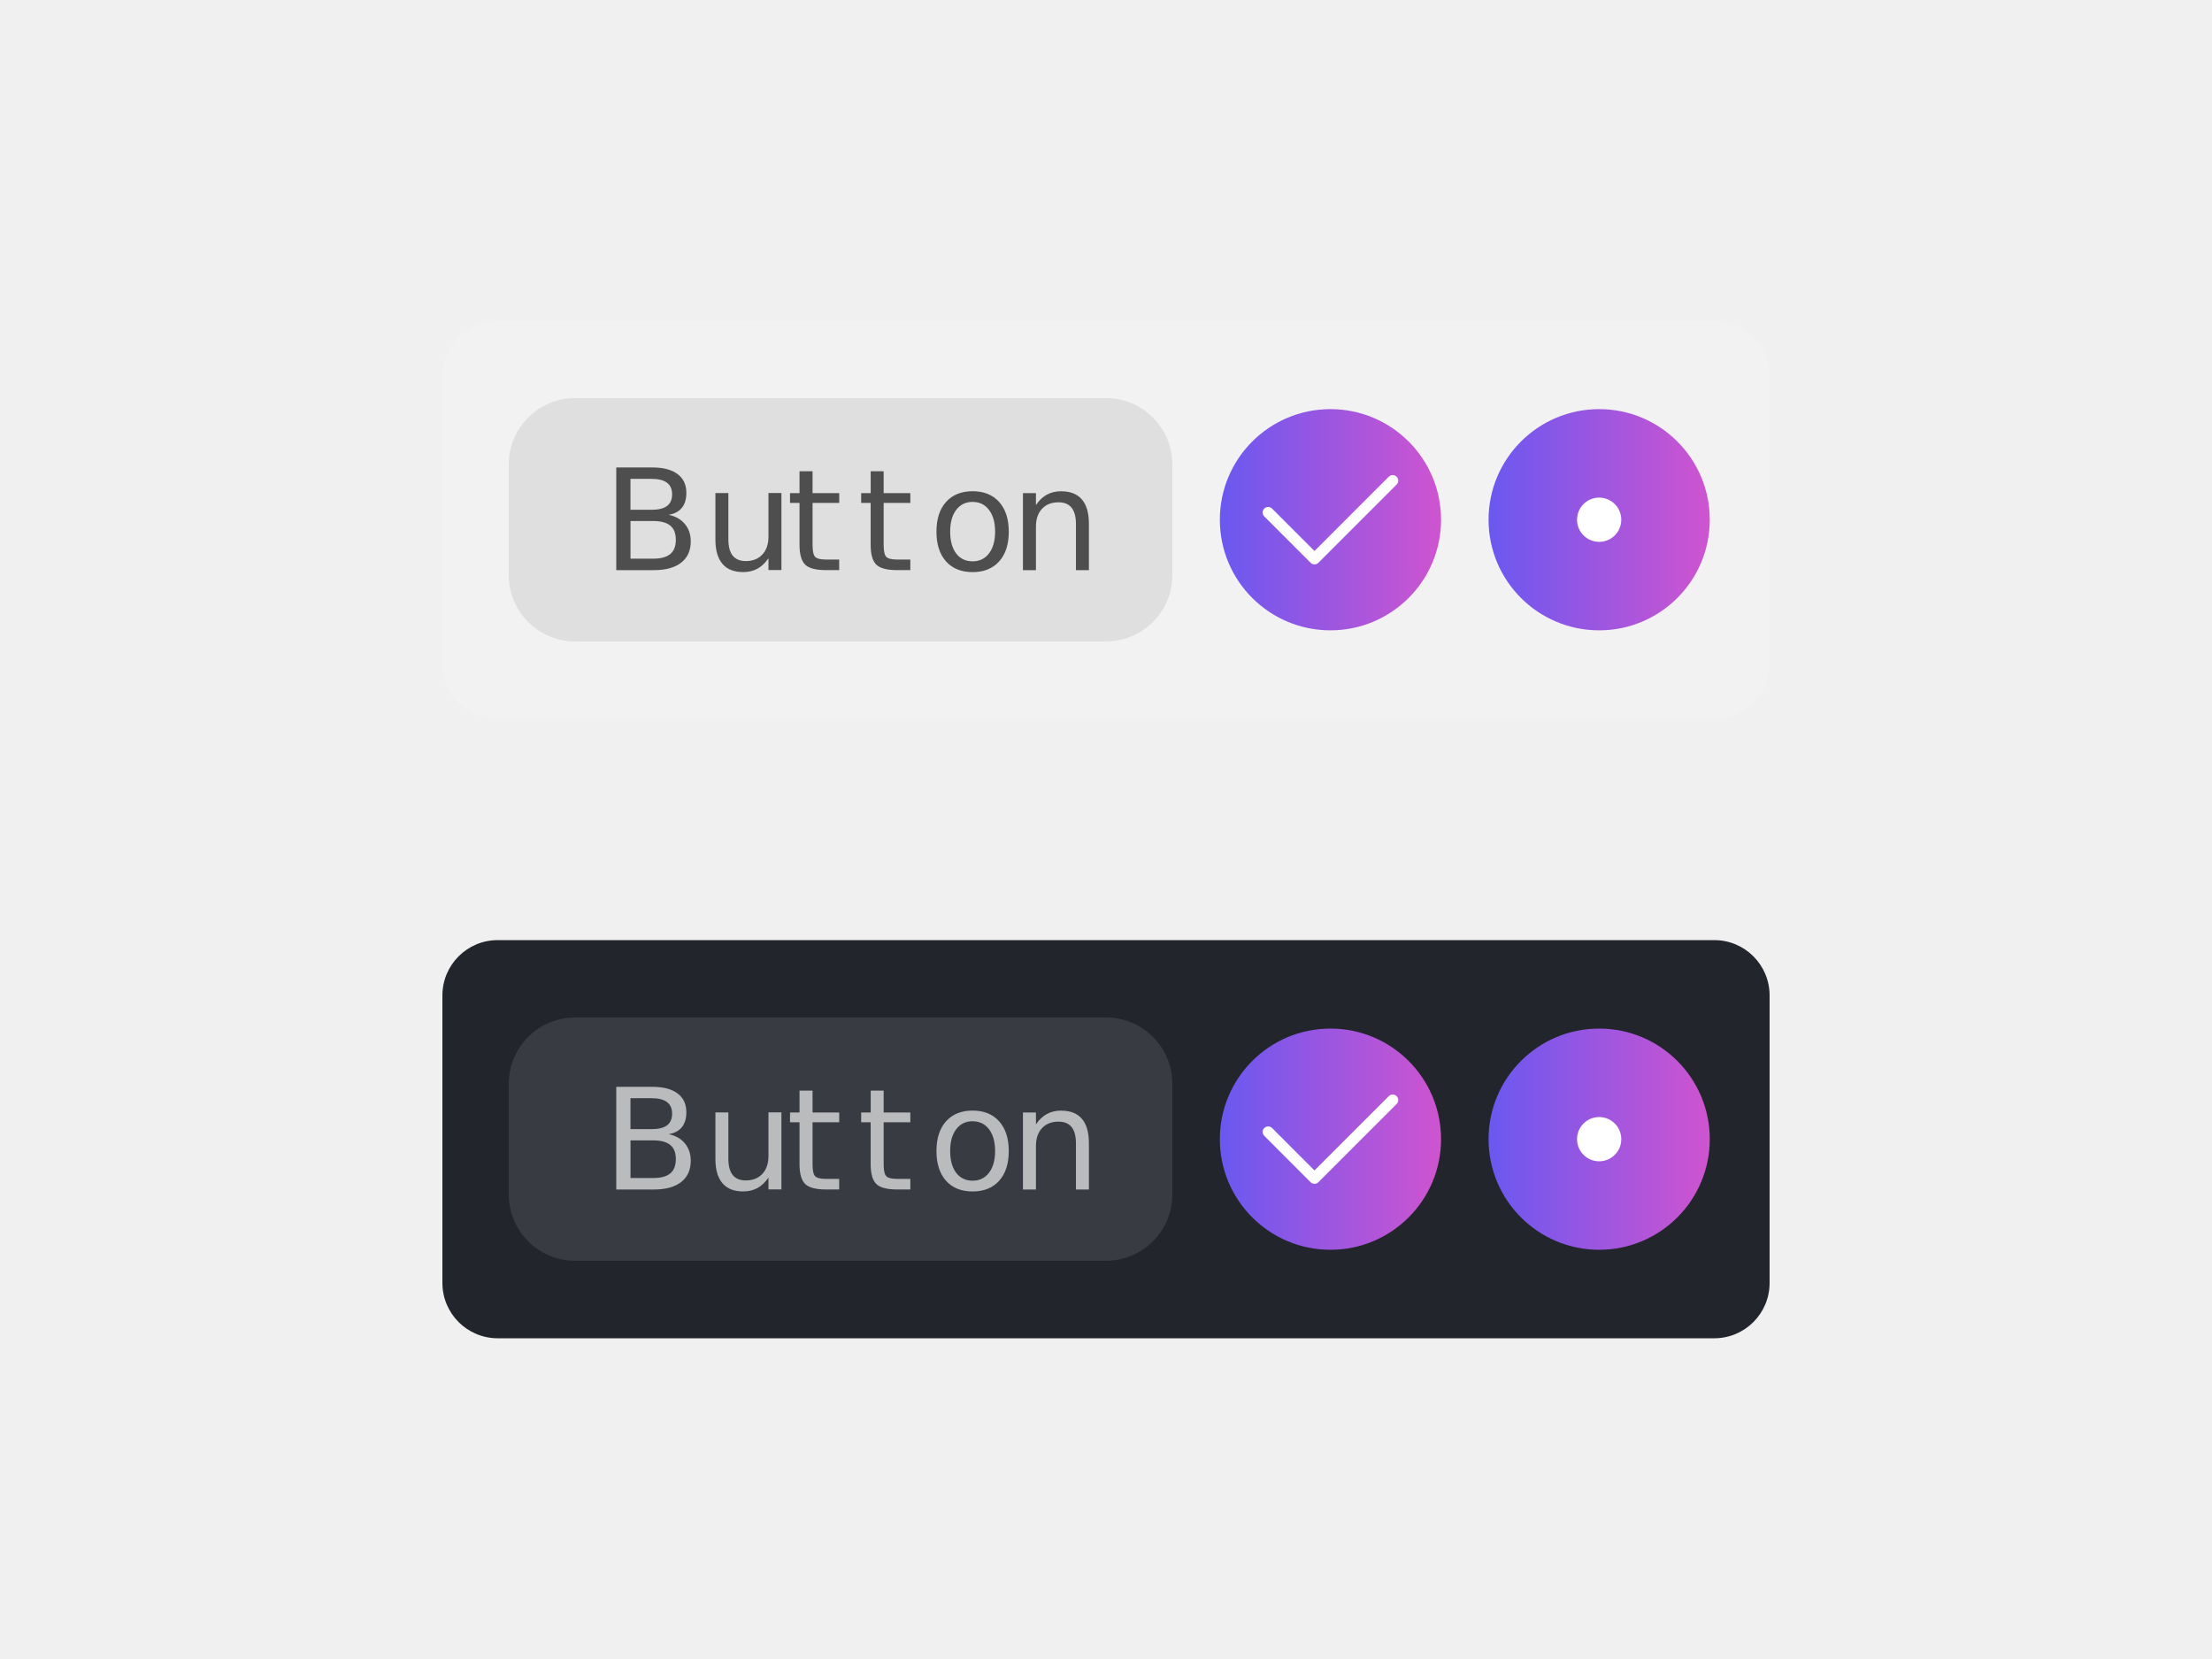
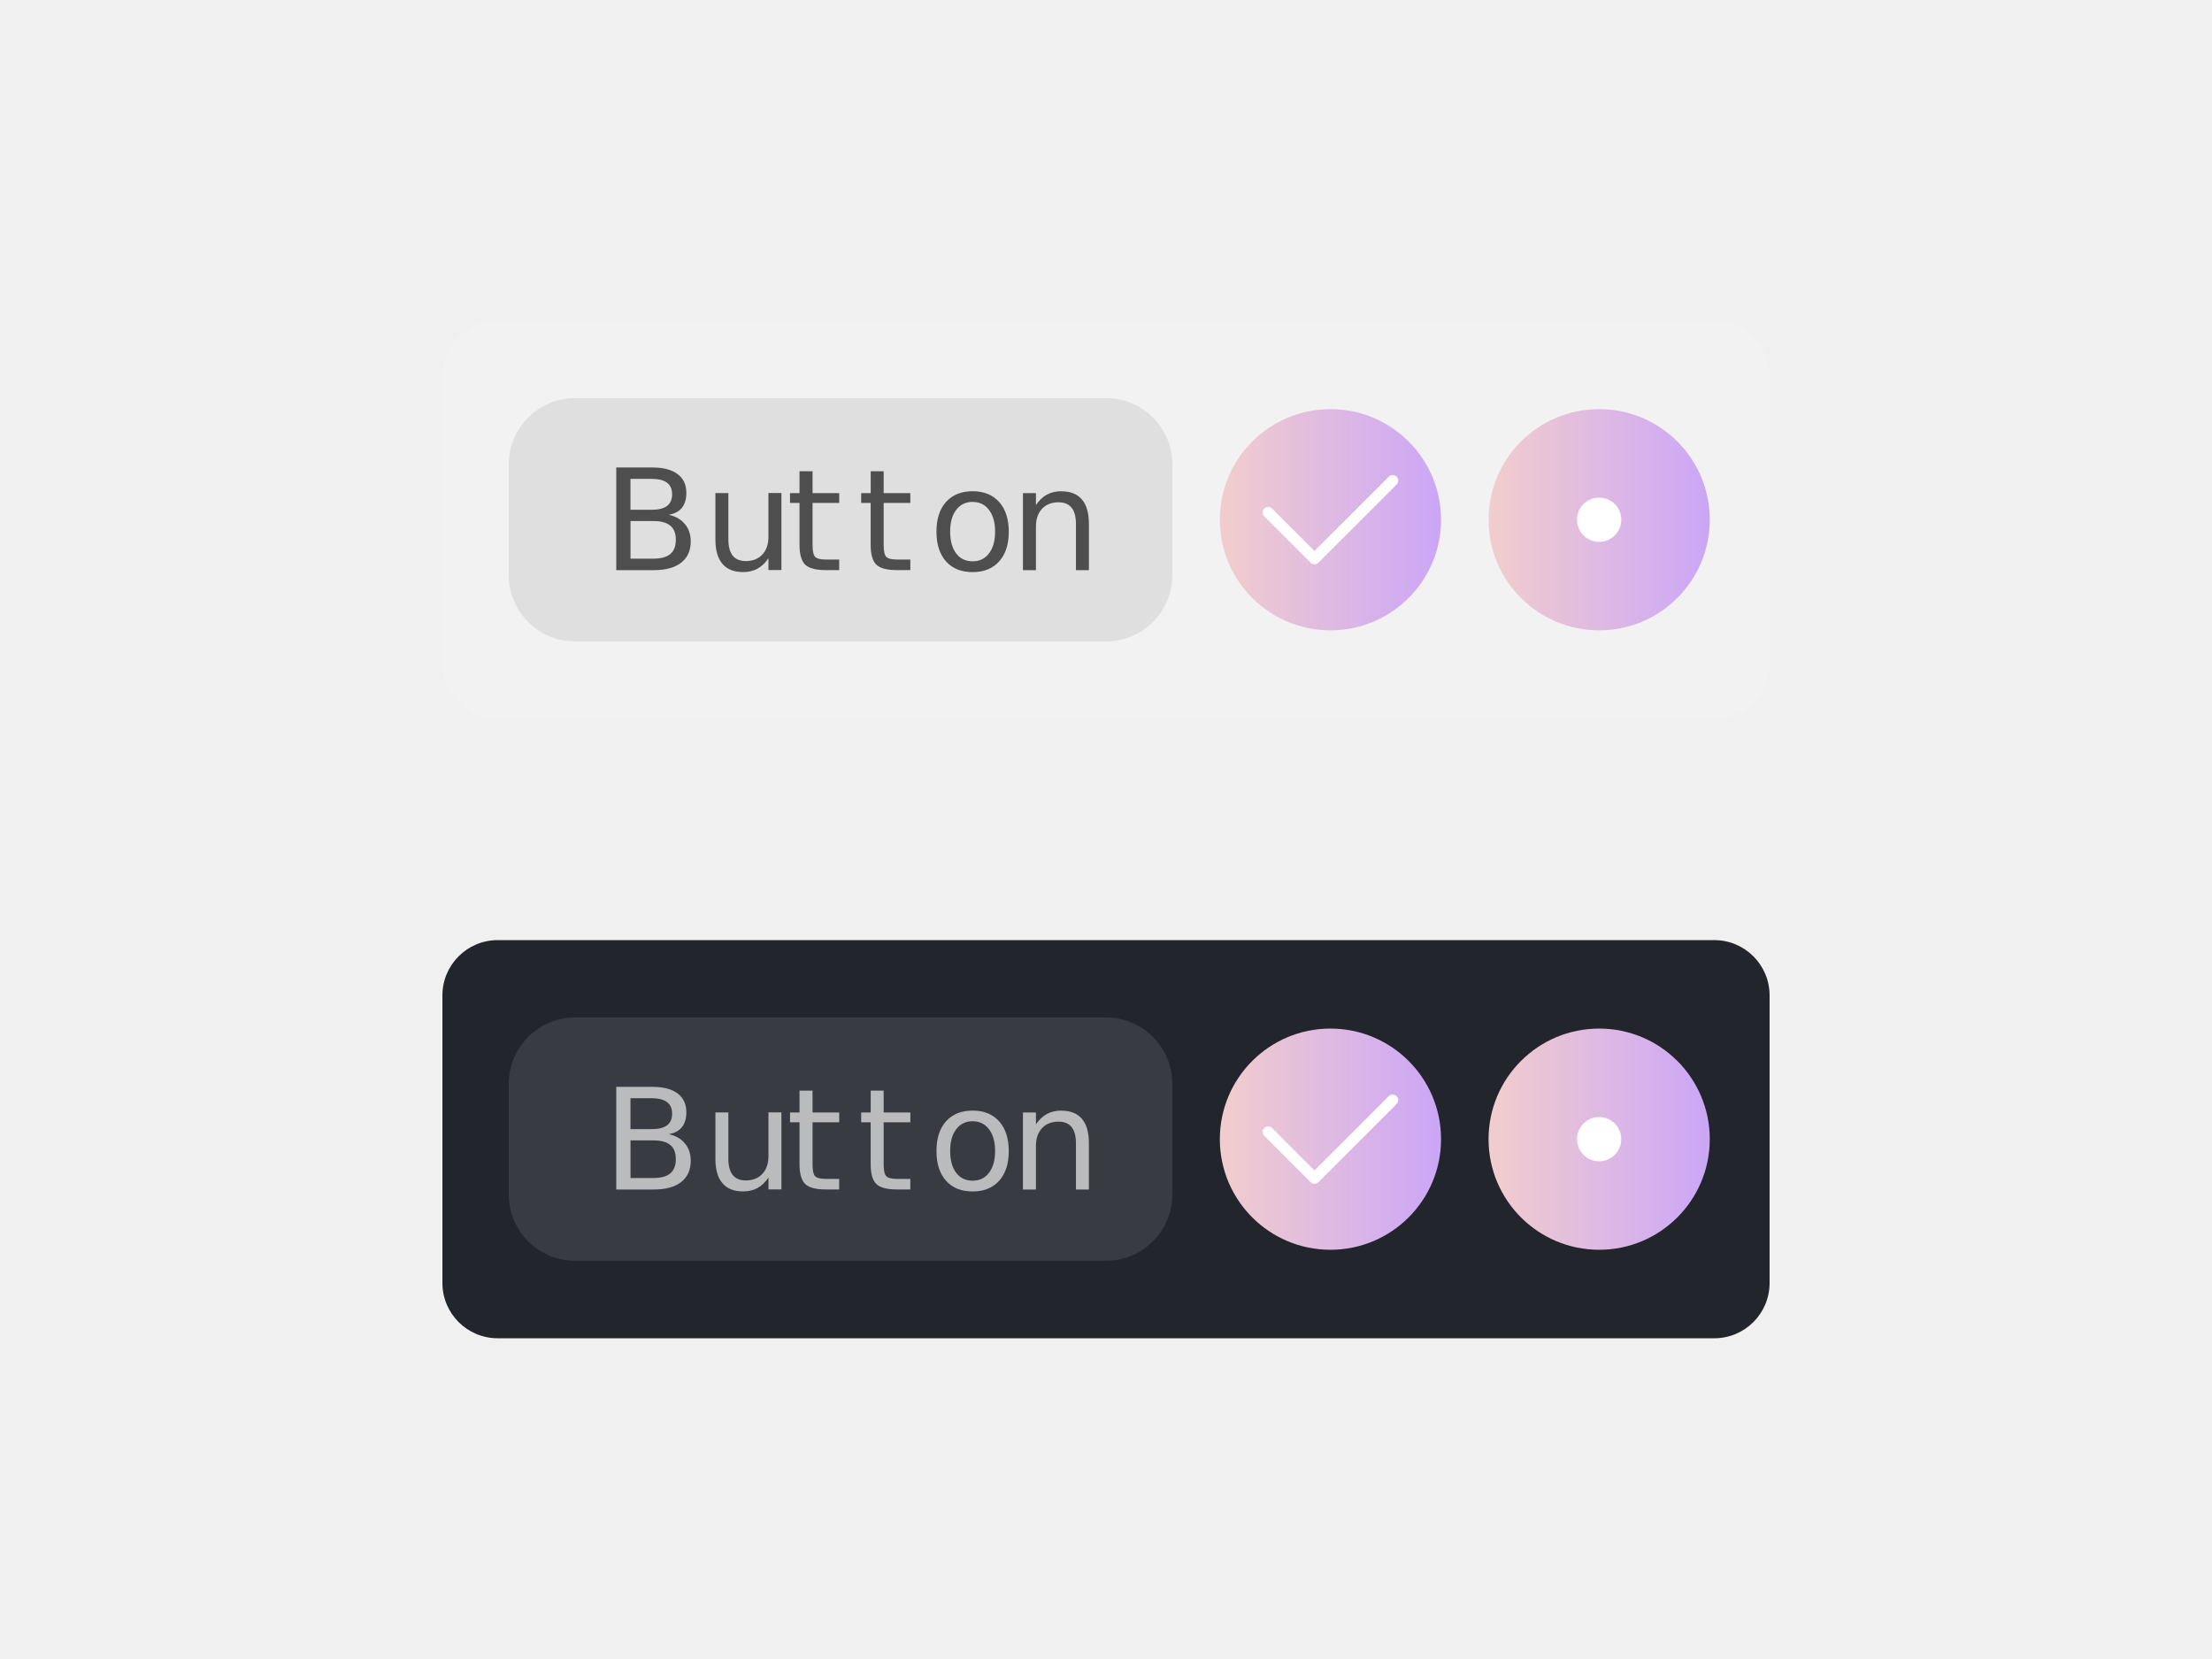
<svg xmlns="http://www.w3.org/2000/svg" xmlns:xlink="http://www.w3.org/1999/xlink" width="200" height="150" version="1.1" viewBox="0 0 200 150" id="svg202" xml:space="preserve">
  <defs id="defs206">
    <linearGradient id="linearGradient916">
-       <stop style="stop-color:#6a58f0;stop-opacity:1;" offset="0" id="stop912" />
-       <stop style="stop-color:#cf54d0;stop-opacity:1;" offset="1" id="stop914" />
+       <stop style="stop-color:#f2cdcd;stop-opacity:1;" offset="0" id="stop912" />
+       <stop style="stop-color:#cba6f7;stop-opacity:1;" offset="1" id="stop914" />
    </linearGradient>
    <linearGradient xlink:href="#linearGradient916" id="linearGradient918" x1="2" y1="12" x2="22" y2="12" gradientUnits="userSpaceOnUse" />
    <linearGradient id="linearGradient918-5" x1="2" x2="22" y1="12" y2="12" gradientUnits="userSpaceOnUse">
-       <stop stop-color="#6a58f0" offset="0" id="stop13829" />
-       <stop stop-color="#cf54d0" offset="1" id="stop13831" />
+       <stop stop-color="#f2cdcd" offset="0" id="stop13829" />
+       <stop stop-color="#cba6f7" offset="1" id="stop13831" />
    </linearGradient>
    <linearGradient xlink:href="#linearGradient918-5" id="linearGradient13873" gradientUnits="userSpaceOnUse" x1="2" y1="12" x2="22" y2="12" />
    <linearGradient xlink:href="#linearGradient916" id="linearGradient13875" gradientUnits="userSpaceOnUse" x1="2" y1="12" x2="22" y2="12" />
    <linearGradient xlink:href="#linearGradient918-5" id="linearGradient13899" gradientUnits="userSpaceOnUse" x1="2" y1="12" x2="22" y2="12" />
    <linearGradient xlink:href="#linearGradient12555" id="linearGradient14482" gradientUnits="userSpaceOnUse" x1="2" y1="12" x2="22" y2="12" />
    <linearGradient xlink:href="#linearGradient12555" id="linearGradient14484" gradientUnits="userSpaceOnUse" x1="2" y1="12" x2="22" y2="12" />
    <linearGradient xlink:href="#linearGradient12555" id="linearGradient14488" gradientUnits="userSpaceOnUse" x1="2" y1="12" x2="22" y2="12" />
    <linearGradient id="linearGradient12555">
      <stop style="stop-color:#297dff;stop-opacity:1;" offset="0" id="stop12551" />
      <stop style="stop-color:#31c4b6;stop-opacity:1;" offset="1" id="stop12553" />
    </linearGradient>
    <linearGradient xlink:href="#linearGradient12555" id="linearGradient14560" gradientUnits="userSpaceOnUse" x1="2" y1="12" x2="22" y2="12" />
  </defs>
  <g id="thumbnail" transform="matrix(3.77948,0,0,3.77948,6.00063,-0.9995448)">
    <rect x="8.996" y="7.938" width="31.75" height="9.525" rx="1.323" ry="1.323" fill="#f2f2f2" stroke-width="0" id="rect2" />
    <rect x="10.583" y="9.788" width="15.875" height="5.821" rx="1.587" ry="1.587" fill="#000000" opacity="0.08" id="rect4" />
    <path d="m 13.155,11.448 v 2.456 h 0.902 c 0.282,0 0.499,-0.06 0.651,-0.179 0.153,-0.12 0.229,-0.289 0.229,-0.508 0,-0.167 -0.047,-0.305 -0.14,-0.416 -0.092,-0.112 -0.221,-0.186 -0.389,-0.221 0.139,-0.022 0.244,-0.078 0.316,-0.166 0.072,-0.089 0.108,-0.208 0.108,-0.359 0,-0.194 -0.07,-0.344 -0.21,-0.449 -0.14,-0.105 -0.34,-0.158 -0.599,-0.158 z m 4.384,0.09 v 0.523 h -0.227 v 0.235 h 0.227 v 1 c 0,0.23 0.046,0.389 0.136,0.477 0.091,0.087 0.256,0.13 0.495,0.13 h 0.318 v -0.253 h -0.318 c -0.129,0 -0.215,-0.021 -0.257,-0.064 -0.042,-0.043 -0.062,-0.14 -0.062,-0.29 v -1 h 0.638 v -0.235 h -0.638 v -0.523 z m 1.703,0 v 0.523 H 19.014 v 0.235 h 0.227 v 1 c 0,0.23 0.045,0.389 0.136,0.477 0.091,0.087 0.256,0.13 0.495,0.13 h 0.318 v -0.253 h -0.318 c -0.129,0 -0.215,-0.021 -0.257,-0.064 -0.042,-0.043 -0.063,-0.14 -0.063,-0.29 v -1 h 0.638 v -0.235 h -0.638 v -0.523 z m -5.747,0.182 h 0.503 c 0.166,0 0.289,0.031 0.37,0.092 0.082,0.061 0.123,0.154 0.123,0.278 0,0.125 -0.041,0.219 -0.123,0.28 -0.081,0.06 -0.204,0.09 -0.37,0.09 h -0.503 z m 8.185,0.296 c -0.27,0 -0.482,0.086 -0.636,0.257 -0.153,0.171 -0.229,0.408 -0.229,0.711 0,0.302 0.076,0.539 0.229,0.711 0.154,0.171 0.366,0.256 0.636,0.256 0.269,0 0.481,-0.085 0.635,-0.256 0.154,-0.172 0.23,-0.409 0.23,-0.711 0,-0.303 -0.077,-0.539 -0.23,-0.711 -0.154,-0.171 -0.365,-0.257 -0.635,-0.257 z m 2.124,0 c -0.131,0 -0.247,0.027 -0.348,0.082 -0.1,0.055 -0.187,0.138 -0.261,0.249 v -0.286 h -0.311 v 1.843 h 0.311 v -1.041 c 0,-0.18 0.048,-0.322 0.145,-0.426 0.096,-0.104 0.228,-0.156 0.395,-0.156 0.139,0 0.244,0.043 0.313,0.13 0.07,0.087 0.104,0.217 0.104,0.392 v 1.102 h 0.31 v -1.112 c 0,-0.254 -0.055,-0.447 -0.166,-0.578 -0.111,-0.132 -0.275,-0.197 -0.491,-0.197 z m -8.277,0.044 v 1.116 c 0,0.253 0.056,0.446 0.168,0.577 0.112,0.132 0.276,0.197 0.493,0.197 0.131,0 0.246,-0.027 0.345,-0.081 0.1,-0.055 0.187,-0.138 0.263,-0.25 v 0.283 h 0.31 v -1.843 h -0.31 v 1.045 c 0,0.18 -0.049,0.322 -0.146,0.426 -0.096,0.104 -0.229,0.157 -0.396,0.157 -0.139,0 -0.243,-0.044 -0.313,-0.13 -0.07,-0.088 -0.104,-0.219 -0.104,-0.393 v -1.104 z m 6.154,0.212 c 0.165,0 0.296,0.064 0.392,0.192 0.096,0.127 0.145,0.3 0.145,0.518 0,0.219 -0.048,0.393 -0.145,0.52 -0.096,0.127 -0.227,0.191 -0.392,0.191 -0.167,0 -0.299,-0.063 -0.395,-0.189 -0.095,-0.127 -0.143,-0.301 -0.143,-0.522 0,-0.22 0.048,-0.394 0.145,-0.52 0.096,-0.127 0.228,-0.191 0.394,-0.191 z m -8.185,0.457 h 0.545 c 0.183,0 0.318,0.037 0.406,0.11 0.089,0.072 0.133,0.185 0.133,0.339 0,0.152 -0.044,0.266 -0.133,0.341 -0.088,0.073 -0.223,0.11 -0.406,0.11 h -0.545 z" fill="#000000" opacity="0.65" id="path6" />
    <g id="g13827" transform="matrix(0.2645867,0,0,0.2645867,27.06529,9.522966)">
      <path d="M 12,2 C 6.477,2 2,6.477 2,12 2,17.523 6.477,22 12,22 17.523,22 22,17.523 22,12 22,6.477 17.523,2 12,2 Z" id="path2" style="fill:url(#linearGradient918);fill-opacity:1" />
      <path d="m 17.629,7.963 v 0.002 c 0.128,-4e-6 0.256,0.049 0.354,0.146 0.196,0.196 0.196,0.511 0,0.707 l -7.072,7.072 c -0.024,0.024 -0.05,0.046 -0.078,0.064 -0.028,0.018 -0.056,0.033 -0.086,0.045 -0.03,0.012 -0.062,0.019 -0.094,0.025 -0.031,0.006 -0.064,0.012 -0.096,0.012 -0.032,0 -0.062,-0.005 -0.094,-0.012 -0.031,-0.006 -0.064,-0.013 -0.094,-0.025 -0.03,-0.012 -0.058,-0.027 -0.086,-0.045 -0.014,-0.009 -0.028,-0.021 -0.041,-0.031 -0.013,-0.011 -0.027,-0.023 -0.039,-0.035 l -4.186,-4.188 c -0.196,-0.196 -0.196,-0.511 0,-0.707 0.196,-0.196 0.511,-0.196 0.707,0 l 3.832,3.834 6.719,-6.719 c 0.098,-0.098 0.226,-0.146 0.354,-0.146 z" fill="#3c84f7" id="path333" style="fill:#ffffff" />
    </g>
    <g id="g13849" transform="matrix(0.2645867,0,0,0.2645867,33.4937,9.522966)">
      <path d="M 12,2 C 6.477,2 2,6.477 2,12 2,17.523 6.477,22 12,22 17.523,22 22,17.523 22,12 22,6.477 17.523,2 12,2 Z" id="path13836" style="fill:url(#linearGradient13899)" />
      <path d="m 12,10 c 1.105,0 2,0.895 2,2 0,1.105 -0.895,2 -2,2 -1.105,0 -2,-0.895 -2,-2 0,-1.105 0.895,-2 2,-2 z" fill="#ffffff" id="path13838" />
    </g>
  </g>
  <g id="thumbnail-Dark" transform="matrix(3.77948,0,0,3.77948,6.00063,0.9911962)">
    <rect x="8.996" y="22.228" width="31.75" height="9.525" rx="1.323" ry="1.323" fill="#2c2c2c" id="rect13" style="stroke-width:1;fill:#22262c;fill-opacity:1" />
    <rect x="10.583" y="24.078" width="15.875" height="5.821" rx="1.587" ry="1.587" fill="#ffffff" opacity="0.1" id="rect15" />
    <path d="m 13.155,25.738 v 2.456 h 0.902 c 0.282,0 0.499,-0.06 0.651,-0.179 0.153,-0.12 0.229,-0.289 0.229,-0.508 0,-0.167 -0.047,-0.305 -0.14,-0.416 -0.092,-0.112 -0.221,-0.186 -0.389,-0.221 0.139,-0.022 0.244,-0.077 0.316,-0.166 0.072,-0.089 0.108,-0.208 0.108,-0.359 0,-0.194 -0.07,-0.344 -0.21,-0.449 -0.14,-0.105 -0.34,-0.158 -0.599,-0.158 z m 4.384,0.09 v 0.523 h -0.227 v 0.235 h 0.227 v 1 c 0,0.23 0.046,0.389 0.136,0.477 0.091,0.087 0.256,0.13 0.495,0.13 h 0.318 v -0.253 h -0.318 c -0.129,0 -0.215,-0.021 -0.257,-0.064 -0.042,-0.043 -0.062,-0.14 -0.062,-0.29 v -1 h 0.638 v -0.235 h -0.638 v -0.523 z m 1.703,0 v 0.523 H 19.014 v 0.235 h 0.227 v 1 c 0,0.23 0.045,0.389 0.136,0.477 0.091,0.087 0.256,0.13 0.495,0.13 h 0.318 v -0.253 h -0.318 c -0.129,0 -0.215,-0.021 -0.257,-0.064 -0.042,-0.043 -0.063,-0.14 -0.063,-0.29 v -1 h 0.638 v -0.235 h -0.638 v -0.523 z m -5.747,0.182 h 0.503 c 0.166,0 0.289,0.031 0.37,0.092 0.082,0.061 0.123,0.154 0.123,0.278 0,0.125 -0.041,0.219 -0.123,0.28 -0.081,0.06 -0.204,0.09 -0.37,0.09 h -0.503 z m 8.185,0.296 c -0.27,0 -0.482,0.086 -0.636,0.257 -0.153,0.171 -0.229,0.408 -0.229,0.711 0,0.302 0.076,0.539 0.229,0.711 0.154,0.171 0.366,0.256 0.636,0.256 0.269,0 0.481,-0.085 0.635,-0.256 0.154,-0.172 0.23,-0.409 0.23,-0.711 0,-0.303 -0.077,-0.539 -0.23,-0.711 -0.154,-0.171 -0.365,-0.257 -0.635,-0.257 z m 2.124,0 c -0.131,0 -0.247,0.027 -0.348,0.082 -0.1,0.055 -0.187,0.138 -0.261,0.249 v -0.286 h -0.311 v 1.843 h 0.311 v -1.041 c 0,-0.18 0.048,-0.322 0.145,-0.426 0.096,-0.104 0.228,-0.156 0.395,-0.156 0.139,0 0.244,0.043 0.313,0.13 0.07,0.087 0.104,0.217 0.104,0.392 v 1.102 h 0.31 v -1.112 c 0,-0.254 -0.055,-0.447 -0.166,-0.578 -0.111,-0.132 -0.275,-0.197 -0.491,-0.197 z m -8.277,0.044 v 1.116 c 0,0.253 0.056,0.446 0.168,0.577 0.112,0.132 0.276,0.197 0.493,0.197 0.131,0 0.246,-0.027 0.345,-0.081 0.1,-0.055 0.187,-0.138 0.263,-0.25 v 0.283 h 0.31 v -1.843 h -0.31 v 1.045 c 0,0.18 -0.049,0.322 -0.146,0.426 -0.096,0.104 -0.229,0.157 -0.396,0.157 -0.139,0 -0.243,-0.044 -0.313,-0.13 -0.07,-0.088 -0.104,-0.219 -0.104,-0.393 v -1.104 z m 6.154,0.212 c 0.165,0 0.296,0.064 0.392,0.192 0.096,0.127 0.145,0.3 0.145,0.518 0,0.219 -0.048,0.393 -0.145,0.52 -0.096,0.127 -0.227,0.191 -0.392,0.191 -0.167,0 -0.299,-0.063 -0.395,-0.189 -0.095,-0.127 -0.143,-0.301 -0.143,-0.522 0,-0.22 0.048,-0.394 0.145,-0.52 0.096,-0.127 0.228,-0.191 0.394,-0.191 z m -8.185,0.457 h 0.545 c 0.183,0 0.318,0.037 0.406,0.11 0.089,0.072 0.133,0.185 0.133,0.339 0,0.152 -0.044,0.266 -0.133,0.341 -0.088,0.073 -0.223,0.11 -0.406,0.11 h -0.545 z" fill="#ffffff" opacity="0.65" id="path17" />
    <g id="g13865" transform="matrix(0.2645867,0,0,0.2645867,27.06529,23.81507)">
      <path d="M 12,2 C 6.477,2 2,6.477 2,12 2,17.523 6.477,22 12,22 17.523,22 22,17.523 22,12 22,6.477 17.523,2 12,2 Z" id="path13861" style="fill:url(#linearGradient13875);fill-opacity:1" />
      <path d="m 17.629,7.963 v 0.002 c 0.128,-4e-6 0.256,0.049 0.354,0.146 0.196,0.196 0.196,0.511 0,0.707 l -7.072,7.072 c -0.024,0.024 -0.05,0.046 -0.078,0.064 -0.028,0.018 -0.056,0.033 -0.086,0.045 -0.03,0.012 -0.062,0.019 -0.094,0.025 -0.031,0.006 -0.064,0.012 -0.096,0.012 -0.032,0 -0.062,-0.005 -0.094,-0.012 -0.031,-0.006 -0.064,-0.013 -0.094,-0.025 -0.03,-0.012 -0.058,-0.027 -0.086,-0.045 -0.014,-0.009 -0.028,-0.021 -0.041,-0.031 -0.013,-0.011 -0.027,-0.023 -0.039,-0.035 l -4.186,-4.188 c -0.196,-0.196 -0.196,-0.511 0,-0.707 0.196,-0.196 0.511,-0.196 0.707,0 l 3.832,3.834 6.719,-6.719 c 0.098,-0.098 0.226,-0.146 0.354,-0.146 z" fill="#3c84f7" id="path13863" style="fill:#ffffff" />
    </g>
    <g id="g13871" transform="matrix(0.2645867,0,0,0.2645867,33.4937,23.81507)">
      <path d="M 12,2 C 6.477,2 2,6.477 2,12 2,17.523 6.477,22 12,22 17.523,22 22,17.523 22,12 22,6.477 17.523,2 12,2 Z" id="path13867" style="fill:url(#linearGradient13873)" />
      <path d="m 12,10 c 1.105,0 2,0.895 2,2 0,1.105 -0.895,2 -2,2 -1.105,0 -2,-0.895 -2,-2 0,-1.105 0.895,-2 2,-2 z" fill="#ffffff" id="path13869" />
    </g>
  </g>
  <g id="thumbnail-Sea" transform="matrix(3.77948,0,0,3.77948,206.0006,-0.9995448)">
    <rect x="8.996" y="7.938" width="31.75" height="9.525" rx="1.323" ry="1.323" fill="#f2f2f2" stroke-width="0" id="rect14442" />
    <rect x="10.583" y="9.788" width="15.875" height="5.821" rx="1.587" ry="1.587" fill="#000000" opacity="0.08" id="rect14444" />
    <path d="m 13.155,11.448 v 2.456 h 0.902 c 0.282,0 0.499,-0.06 0.651,-0.179 0.153,-0.12 0.229,-0.289 0.229,-0.508 0,-0.167 -0.047,-0.305 -0.14,-0.416 -0.092,-0.112 -0.221,-0.186 -0.389,-0.221 0.139,-0.022 0.244,-0.078 0.316,-0.166 0.072,-0.089 0.108,-0.208 0.108,-0.359 0,-0.194 -0.07,-0.344 -0.21,-0.449 -0.14,-0.105 -0.34,-0.158 -0.599,-0.158 z m 4.384,0.09 v 0.523 h -0.227 v 0.235 h 0.227 v 1 c 0,0.23 0.046,0.389 0.136,0.477 0.091,0.087 0.256,0.13 0.495,0.13 h 0.318 v -0.253 h -0.318 c -0.129,0 -0.215,-0.021 -0.257,-0.064 -0.042,-0.043 -0.062,-0.14 -0.062,-0.29 v -1 h 0.638 v -0.235 h -0.638 v -0.523 z m 1.703,0 v 0.523 H 19.014 v 0.235 h 0.227 v 1 c 0,0.23 0.045,0.389 0.136,0.477 0.091,0.087 0.256,0.13 0.495,0.13 h 0.318 v -0.253 h -0.318 c -0.129,0 -0.215,-0.021 -0.257,-0.064 -0.042,-0.043 -0.063,-0.14 -0.063,-0.29 v -1 h 0.638 v -0.235 h -0.638 v -0.523 z m -5.747,0.182 h 0.503 c 0.166,0 0.289,0.031 0.37,0.092 0.082,0.061 0.123,0.154 0.123,0.278 0,0.125 -0.041,0.219 -0.123,0.28 -0.081,0.06 -0.204,0.09 -0.37,0.09 h -0.503 z m 8.185,0.296 c -0.27,0 -0.482,0.086 -0.636,0.257 -0.153,0.171 -0.229,0.408 -0.229,0.711 0,0.302 0.076,0.539 0.229,0.711 0.154,0.171 0.366,0.256 0.636,0.256 0.269,0 0.481,-0.085 0.635,-0.256 0.154,-0.172 0.23,-0.409 0.23,-0.711 0,-0.303 -0.077,-0.539 -0.23,-0.711 -0.154,-0.171 -0.365,-0.257 -0.635,-0.257 z m 2.124,0 c -0.131,0 -0.247,0.027 -0.348,0.082 -0.1,0.055 -0.187,0.138 -0.261,0.249 v -0.286 h -0.311 v 1.843 h 0.311 v -1.041 c 0,-0.18 0.048,-0.322 0.145,-0.426 0.096,-0.104 0.228,-0.156 0.395,-0.156 0.139,0 0.244,0.043 0.313,0.13 0.07,0.087 0.104,0.217 0.104,0.392 v 1.102 h 0.31 v -1.112 c 0,-0.254 -0.055,-0.447 -0.166,-0.578 -0.111,-0.132 -0.275,-0.197 -0.491,-0.197 z m -8.277,0.044 v 1.116 c 0,0.253 0.056,0.446 0.168,0.577 0.112,0.132 0.276,0.197 0.493,0.197 0.131,0 0.246,-0.027 0.345,-0.081 0.1,-0.055 0.187,-0.138 0.263,-0.25 v 0.283 h 0.31 v -1.843 h -0.31 v 1.045 c 0,0.18 -0.049,0.322 -0.146,0.426 -0.096,0.104 -0.229,0.157 -0.396,0.157 -0.139,0 -0.243,-0.044 -0.313,-0.13 -0.07,-0.088 -0.104,-0.219 -0.104,-0.393 v -1.104 z m 6.154,0.212 c 0.165,0 0.296,0.064 0.392,0.192 0.096,0.127 0.145,0.3 0.145,0.518 0,0.219 -0.048,0.393 -0.145,0.52 -0.096,0.127 -0.227,0.191 -0.392,0.191 -0.167,0 -0.299,-0.063 -0.395,-0.189 -0.095,-0.127 -0.143,-0.301 -0.143,-0.522 0,-0.22 0.048,-0.394 0.145,-0.52 0.096,-0.127 0.228,-0.191 0.394,-0.191 z m -8.185,0.457 h 0.545 c 0.183,0 0.318,0.037 0.406,0.11 0.089,0.072 0.133,0.185 0.133,0.339 0,0.152 -0.044,0.266 -0.133,0.341 -0.088,0.073 -0.223,0.11 -0.406,0.11 h -0.545 z" fill="#000000" opacity="0.65" id="path14446" />
    <g id="g14452" transform="matrix(0.2645867,0,0,0.2645867,27.06529,9.522966)">
      <path d="M 12,2 C 6.477,2 2,6.477 2,12 2,17.523 6.477,22 12,22 17.523,22 22,17.523 22,12 22,6.477 17.523,2 12,2 Z" id="path14448" style="fill:url(#linearGradient14560);fill-opacity:1.0" />
      <path d="m 17.629,7.963 v 0.002 c 0.128,-4e-6 0.256,0.049 0.354,0.146 0.196,0.196 0.196,0.511 0,0.707 l -7.072,7.072 c -0.024,0.024 -0.05,0.046 -0.078,0.064 -0.028,0.018 -0.056,0.033 -0.086,0.045 -0.03,0.012 -0.062,0.019 -0.094,0.025 -0.031,0.006 -0.064,0.012 -0.096,0.012 -0.032,0 -0.062,-0.005 -0.094,-0.012 -0.031,-0.006 -0.064,-0.013 -0.094,-0.025 -0.03,-0.012 -0.058,-0.027 -0.086,-0.045 -0.014,-0.009 -0.028,-0.021 -0.041,-0.031 -0.013,-0.011 -0.027,-0.023 -0.039,-0.035 l -4.186,-4.188 c -0.196,-0.196 -0.196,-0.511 0,-0.707 0.196,-0.196 0.511,-0.196 0.707,0 l 3.832,3.834 6.719,-6.719 c 0.098,-0.098 0.226,-0.146 0.354,-0.146 z" fill="#3c84f7" id="path14450" style="fill:#ffffff" />
    </g>
    <g id="g14458" transform="matrix(0.2645867,0,0,0.2645867,33.4937,9.522966)">
      <path d="M 12,2 C 6.477,2 2,6.477 2,12 2,17.523 6.477,22 12,22 17.523,22 22,17.523 22,12 22,6.477 17.523,2 12,2 Z" id="path14454" style="fill:url(#linearGradient14488);fill-opacity:1.0" />
      <path d="m 12,10 c 1.105,0 2,0.895 2,2 0,1.105 -0.895,2 -2,2 -1.105,0 -2,-0.895 -2,-2 0,-1.105 0.895,-2 2,-2 z" fill="#ffffff" id="path14456" />
    </g>
  </g>
  <g id="thumbnail-Sea-Dark" transform="matrix(3.77948,0,0,3.77948,206.0006,0.9911962)">
    <rect x="8.996" y="22.228" width="31.75" height="9.525" rx="1.323" ry="1.323" fill="#2c2c2c" id="rect14462" style="fill:#22262c;fill-opacity:1;stroke-width:1" />
    <rect x="10.583" y="24.078" width="15.875" height="5.821" rx="1.587" ry="1.587" fill="#ffffff" opacity="0.1" id="rect14464" />
    <path d="m 13.155,25.738 v 2.456 h 0.902 c 0.282,0 0.499,-0.06 0.651,-0.179 0.153,-0.12 0.229,-0.289 0.229,-0.508 0,-0.167 -0.047,-0.305 -0.14,-0.416 -0.092,-0.112 -0.221,-0.186 -0.389,-0.221 0.139,-0.022 0.244,-0.077 0.316,-0.166 0.072,-0.089 0.108,-0.208 0.108,-0.359 0,-0.194 -0.07,-0.344 -0.21,-0.449 -0.14,-0.105 -0.34,-0.158 -0.599,-0.158 z m 4.384,0.09 v 0.523 h -0.227 v 0.235 h 0.227 v 1 c 0,0.23 0.046,0.389 0.136,0.477 0.091,0.087 0.256,0.13 0.495,0.13 h 0.318 v -0.253 h -0.318 c -0.129,0 -0.215,-0.021 -0.257,-0.064 -0.042,-0.043 -0.062,-0.14 -0.062,-0.29 v -1 h 0.638 v -0.235 h -0.638 v -0.523 z m 1.703,0 v 0.523 H 19.014 v 0.235 h 0.227 v 1 c 0,0.23 0.045,0.389 0.136,0.477 0.091,0.087 0.256,0.13 0.495,0.13 h 0.318 v -0.253 h -0.318 c -0.129,0 -0.215,-0.021 -0.257,-0.064 -0.042,-0.043 -0.063,-0.14 -0.063,-0.29 v -1 h 0.638 v -0.235 h -0.638 v -0.523 z m -5.747,0.182 h 0.503 c 0.166,0 0.289,0.031 0.37,0.092 0.082,0.061 0.123,0.154 0.123,0.278 0,0.125 -0.041,0.219 -0.123,0.28 -0.081,0.06 -0.204,0.09 -0.37,0.09 h -0.503 z m 8.185,0.296 c -0.27,0 -0.482,0.086 -0.636,0.257 -0.153,0.171 -0.229,0.408 -0.229,0.711 0,0.302 0.076,0.539 0.229,0.711 0.154,0.171 0.366,0.256 0.636,0.256 0.269,0 0.481,-0.085 0.635,-0.256 0.154,-0.172 0.23,-0.409 0.23,-0.711 0,-0.303 -0.077,-0.539 -0.23,-0.711 -0.154,-0.171 -0.365,-0.257 -0.635,-0.257 z m 2.124,0 c -0.131,0 -0.247,0.027 -0.348,0.082 -0.1,0.055 -0.187,0.138 -0.261,0.249 v -0.286 h -0.311 v 1.843 h 0.311 v -1.041 c 0,-0.18 0.048,-0.322 0.145,-0.426 0.096,-0.104 0.228,-0.156 0.395,-0.156 0.139,0 0.244,0.043 0.313,0.13 0.07,0.087 0.104,0.217 0.104,0.392 v 1.102 h 0.31 v -1.112 c 0,-0.254 -0.055,-0.447 -0.166,-0.578 -0.111,-0.132 -0.275,-0.197 -0.491,-0.197 z m -8.277,0.044 v 1.116 c 0,0.253 0.056,0.446 0.168,0.577 0.112,0.132 0.276,0.197 0.493,0.197 0.131,0 0.246,-0.027 0.345,-0.081 0.1,-0.055 0.187,-0.138 0.263,-0.25 v 0.283 h 0.31 v -1.843 h -0.31 v 1.045 c 0,0.18 -0.049,0.322 -0.146,0.426 -0.096,0.104 -0.229,0.157 -0.396,0.157 -0.139,0 -0.243,-0.044 -0.313,-0.13 -0.07,-0.088 -0.104,-0.219 -0.104,-0.393 v -1.104 z m 6.154,0.212 c 0.165,0 0.296,0.064 0.392,0.192 0.096,0.127 0.145,0.3 0.145,0.518 0,0.219 -0.048,0.393 -0.145,0.52 -0.096,0.127 -0.227,0.191 -0.392,0.191 -0.167,0 -0.299,-0.063 -0.395,-0.189 -0.095,-0.127 -0.143,-0.301 -0.143,-0.522 0,-0.22 0.048,-0.394 0.145,-0.52 0.096,-0.127 0.228,-0.191 0.394,-0.191 z m -8.185,0.457 h 0.545 c 0.183,0 0.318,0.037 0.406,0.11 0.089,0.072 0.133,0.185 0.133,0.339 0,0.152 -0.044,0.266 -0.133,0.341 -0.088,0.073 -0.223,0.11 -0.406,0.11 h -0.545 z" fill="#ffffff" opacity="0.65" id="path14466" />
    <g id="g14472" transform="matrix(0.2645867,0,0,0.2645867,27.06529,23.81507)">
      <path d="M 12,2 C 6.477,2 2,6.477 2,12 2,17.523 6.477,22 12,22 17.523,22 22,17.523 22,12 22,6.477 17.523,2 12,2 Z" id="path14468" style="fill:url(#linearGradient14482);fill-opacity:1.0" />
      <path d="m 17.629,7.963 v 0.002 c 0.128,-4e-6 0.256,0.049 0.354,0.146 0.196,0.196 0.196,0.511 0,0.707 l -7.072,7.072 c -0.024,0.024 -0.05,0.046 -0.078,0.064 -0.028,0.018 -0.056,0.033 -0.086,0.045 -0.03,0.012 -0.062,0.019 -0.094,0.025 -0.031,0.006 -0.064,0.012 -0.096,0.012 -0.032,0 -0.062,-0.005 -0.094,-0.012 -0.031,-0.006 -0.064,-0.013 -0.094,-0.025 -0.03,-0.012 -0.058,-0.027 -0.086,-0.045 -0.014,-0.009 -0.028,-0.021 -0.041,-0.031 -0.013,-0.011 -0.027,-0.023 -0.039,-0.035 l -4.186,-4.188 c -0.196,-0.196 -0.196,-0.511 0,-0.707 0.196,-0.196 0.511,-0.196 0.707,0 l 3.832,3.834 6.719,-6.719 c 0.098,-0.098 0.226,-0.146 0.354,-0.146 z" fill="#3c84f7" id="path14470" style="fill:#ffffff" />
    </g>
    <g id="g14478" transform="matrix(0.2645867,0,0,0.2645867,33.4937,23.81507)">
      <path d="M 12,2 C 6.477,2 2,6.477 2,12 2,17.523 6.477,22 12,22 17.523,22 22,17.523 22,12 22,6.477 17.523,2 12,2 Z" id="path14474" style="fill:url(#linearGradient14484);fill-opacity:1.0" />
      <path d="m 12,10 c 1.105,0 2,0.895 2,2 0,1.105 -0.895,2 -2,2 -1.105,0 -2,-0.895 -2,-2 0,-1.105 0.895,-2 2,-2 z" fill="#ffffff" id="path14476" />
    </g>
  </g>
</svg>
